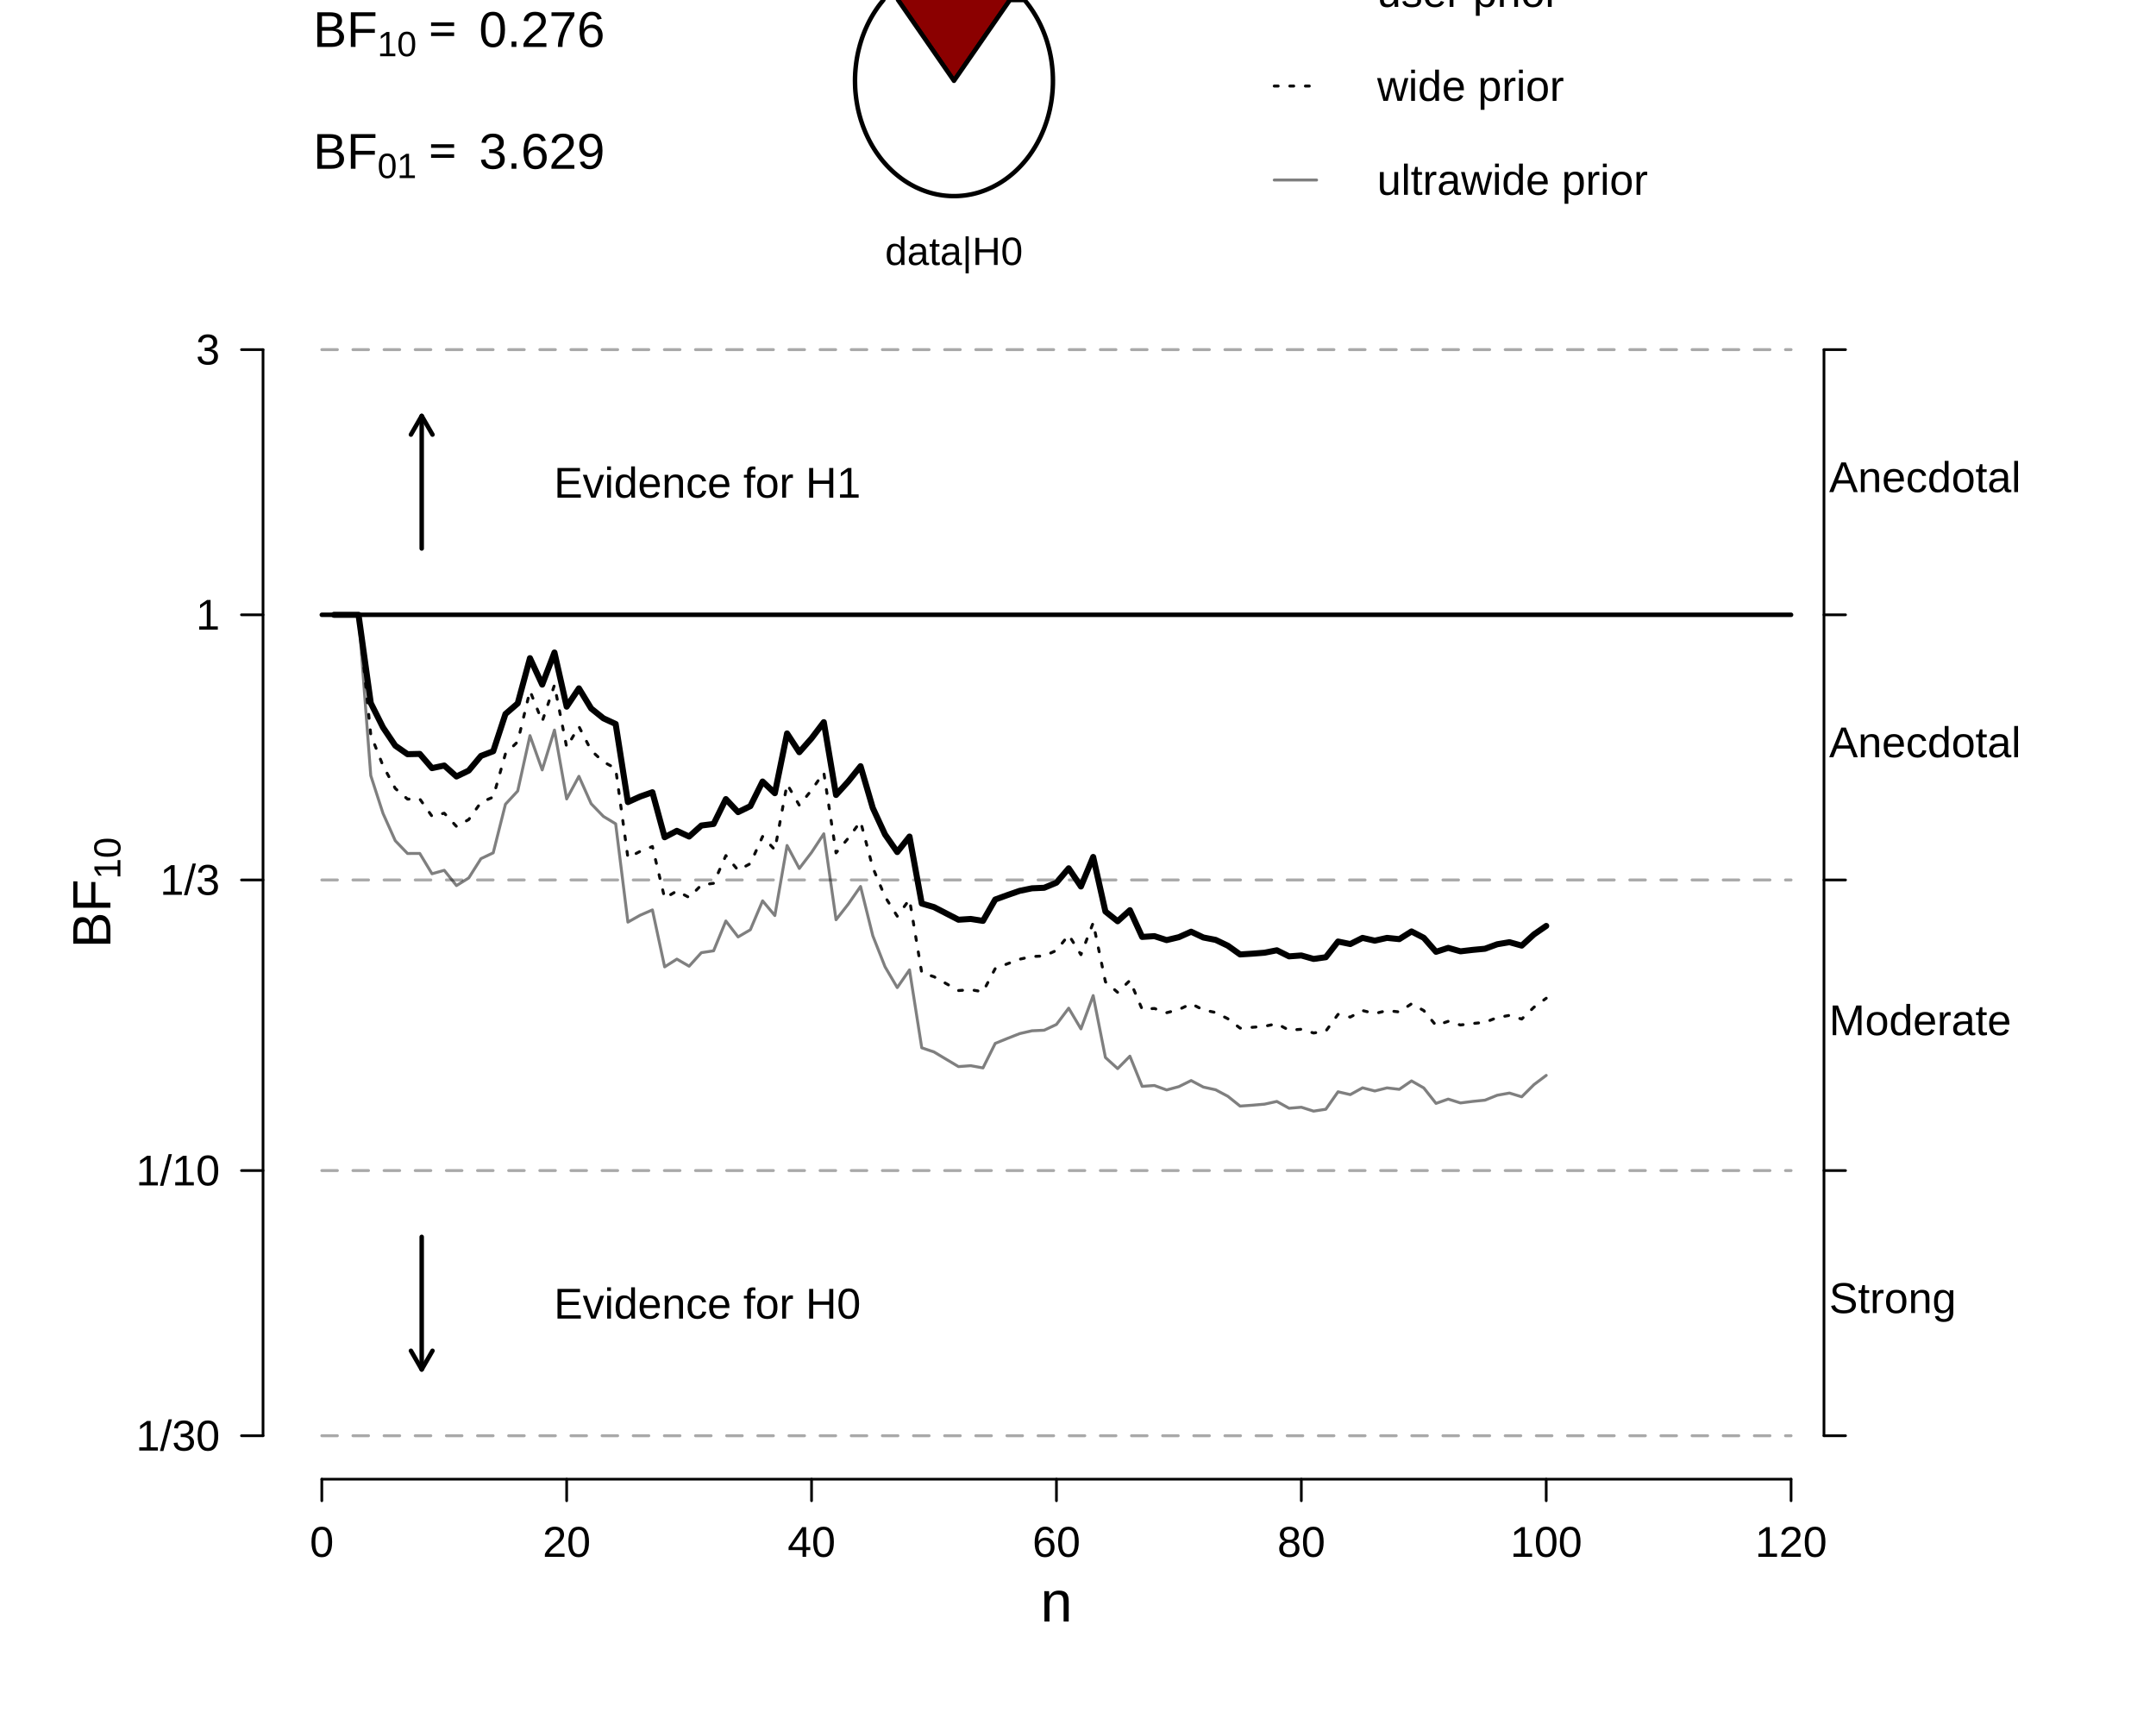
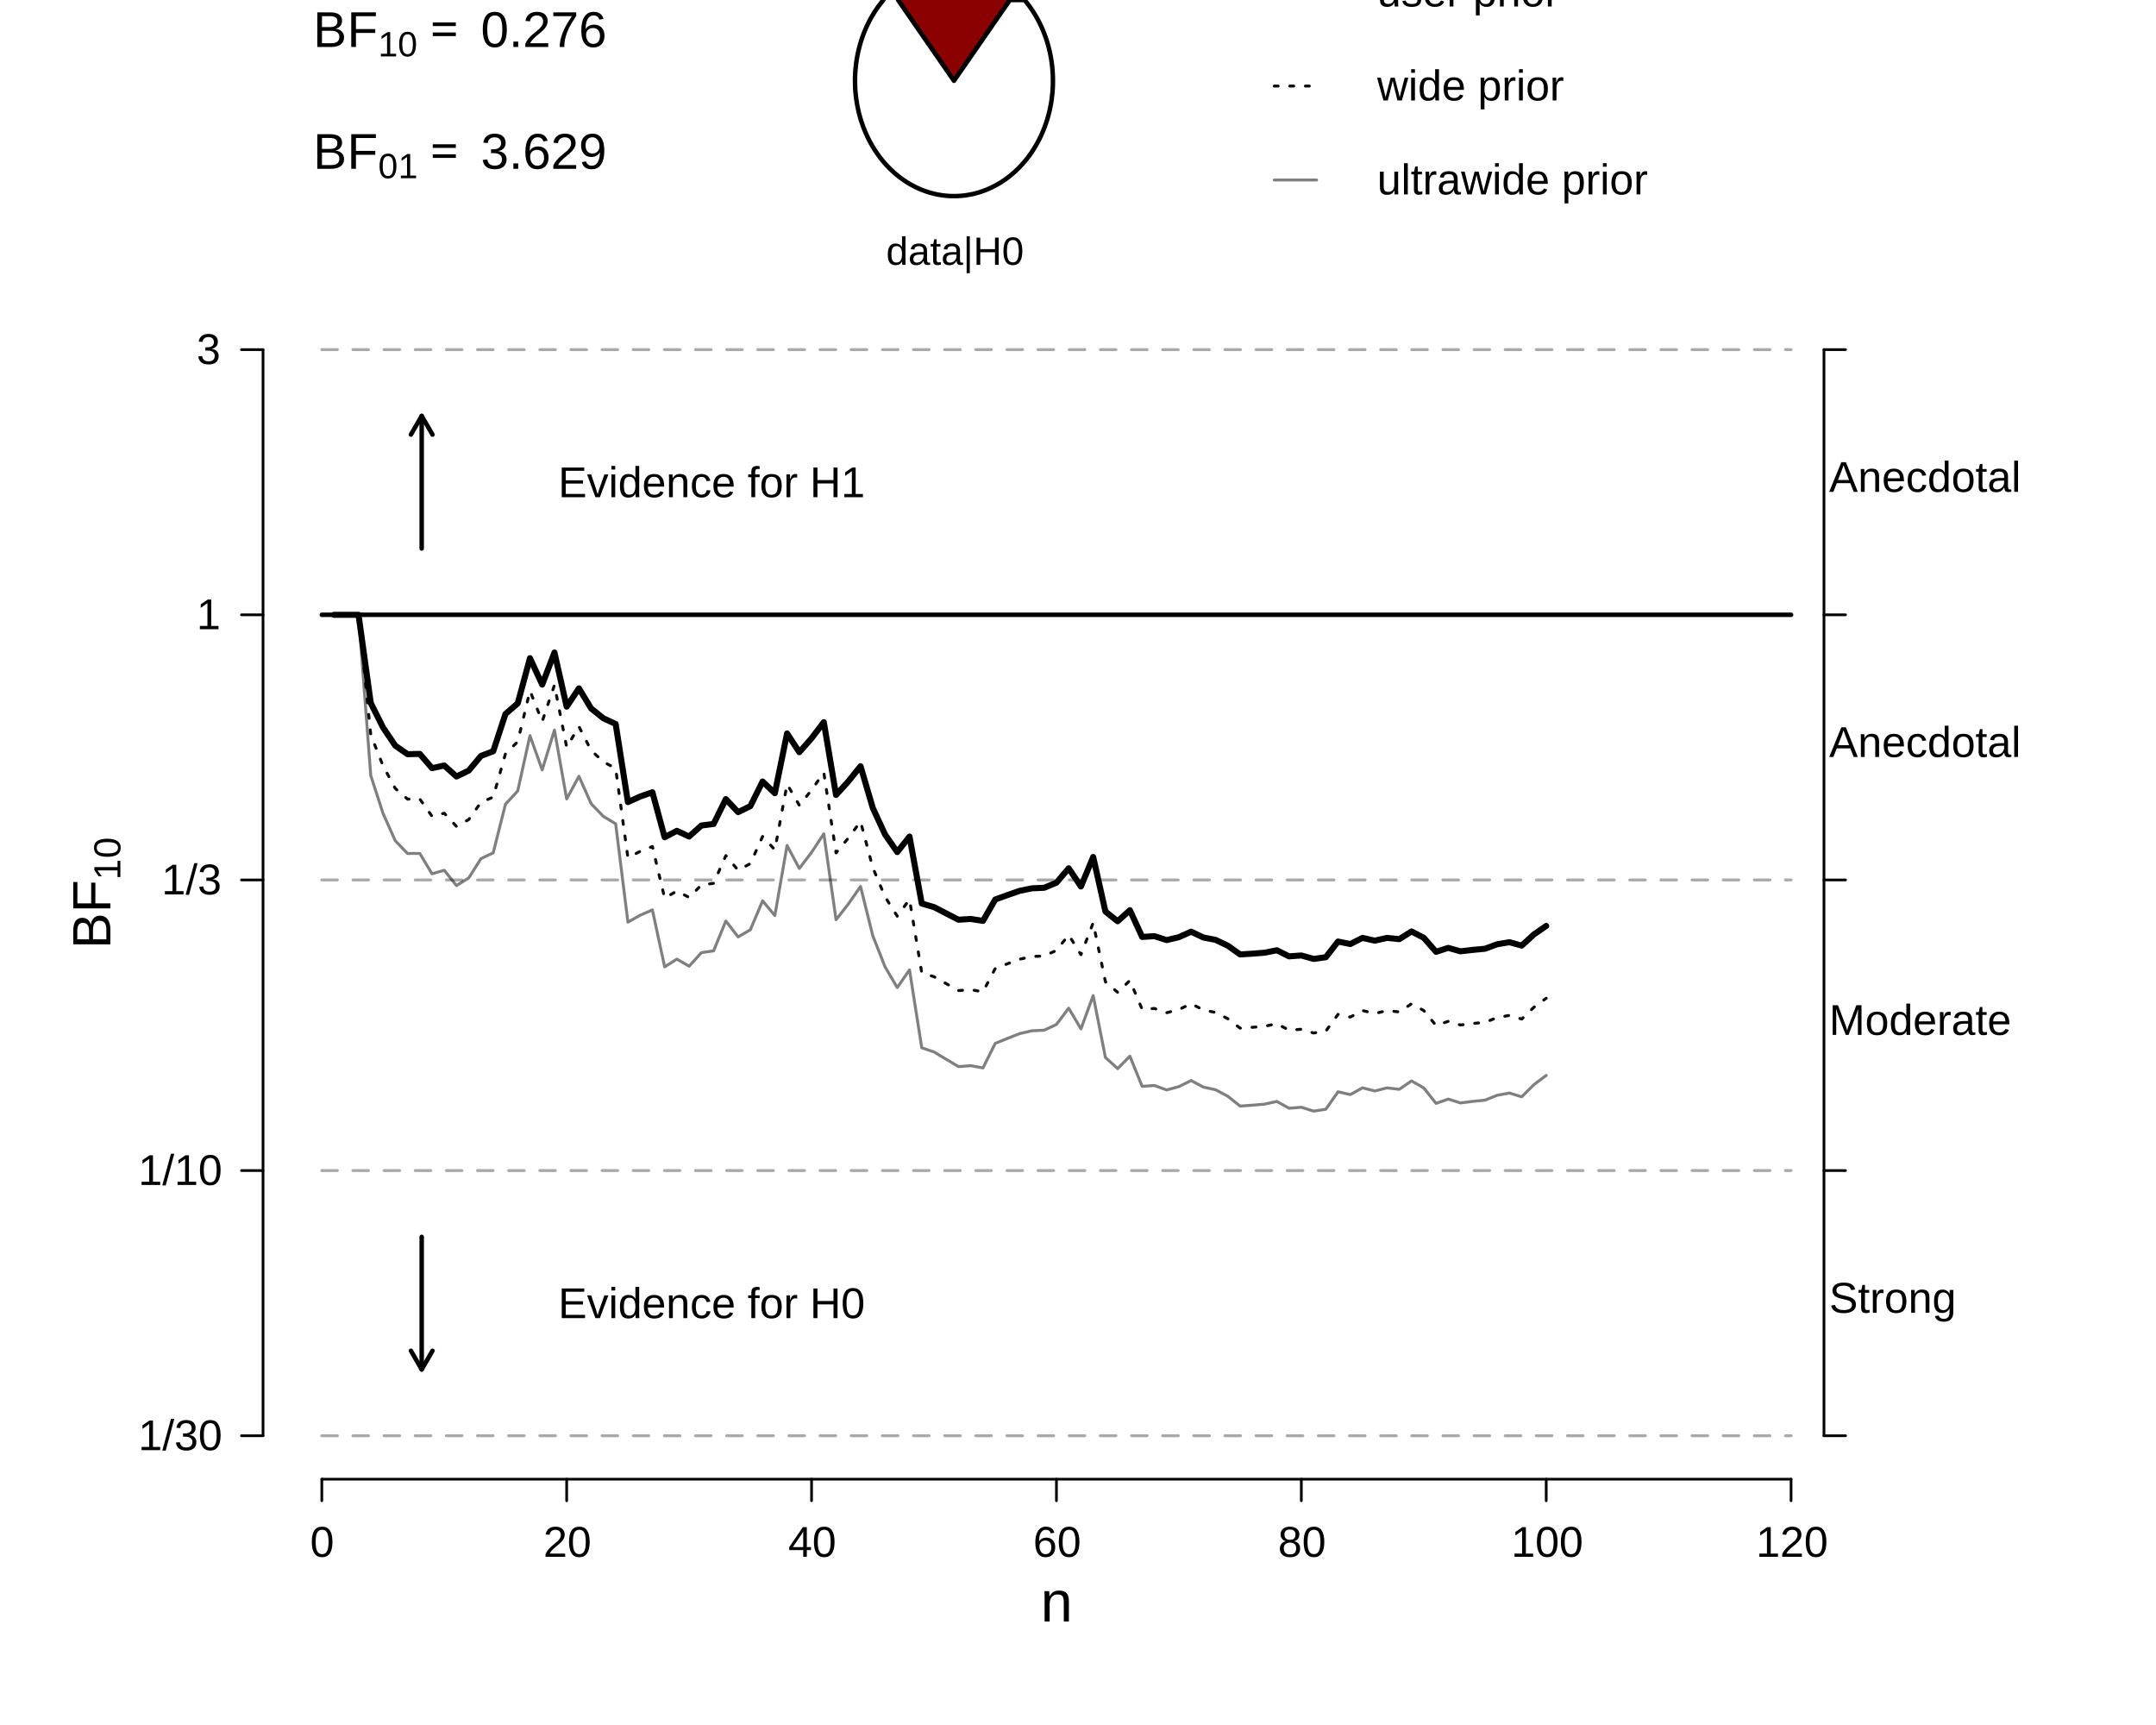
<svg xmlns="http://www.w3.org/2000/svg" viewBox="0 0 720.00 576.00">
  <defs>
    <style type="text/css">
    line, polyline, path, rect, circle {
      fill: none;
      stroke: #000000;
      stroke-linecap: round;
      stroke-linejoin: round;
      stroke-miterlimit: 10.00;
    }
  </style>
  </defs>
  <rect width="100%" height="100%" style="stroke: none; fill: #FFFFFF;" />
  <defs>
    <clipPath id="cpODcuODR8NjE3Ljc2fDQ5My45MnwxMDIuMjQ=">
      <rect x="87.84" y="102.24" width="529.92" height="391.68" />
    </clipPath>
  </defs>
  <polyline points="107.47,479.41 598.13,479.41 " style="stroke-width: 0.98; stroke: #A9A9A9; stroke-dasharray: 5.20,5.20;" clip-path="url(#cpODcuODR8NjE3Ljc2fDQ5My45MnwxMDIuMjQ=)" />
  <polyline points="107.47,390.87 598.13,390.87 " style="stroke-width: 0.98; stroke: #A9A9A9; stroke-dasharray: 5.20,5.20;" clip-path="url(#cpODcuODR8NjE3Ljc2fDQ5My45MnwxMDIuMjQ=)" />
  <polyline points="107.47,293.83 598.13,293.83 " style="stroke-width: 0.98; stroke: #A9A9A9; stroke-dasharray: 5.20,5.20;" clip-path="url(#cpODcuODR8NjE3Ljc2fDQ5My45MnwxMDIuMjQ=)" />
  <polyline points="107.47,205.29 598.13,205.29 " style="stroke-width: 0.98; stroke: #A9A9A9; stroke-dasharray: 5.20,5.20;" clip-path="url(#cpODcuODR8NjE3Ljc2fDQ5My45MnwxMDIuMjQ=)" />
  <polyline points="107.47,116.75 598.13,116.75 " style="stroke-width: 0.98; stroke: #A9A9A9; stroke-dasharray: 5.20,5.20;" clip-path="url(#cpODcuODR8NjE3Ljc2fDQ5My45MnwxMDIuMjQ=)" />
  <polyline points="107.47,205.29 598.13,205.29 " style="stroke-width: 1.50;" clip-path="url(#cpODcuODR8NjE3Ljc2fDQ5My45MnwxMDIuMjQ=)" />
  <defs>
    <clipPath id="cpMHw3MjB8NTc2fDA=">
      <rect x="0.00" y="0.00" width="720.00" height="576.00" />
    </clipPath>
  </defs>
  <line x1="107.47" y1="493.92" x2="598.13" y2="493.92" style="stroke-width: 0.90;" clip-path="url(#cpMHw3MjB8NTc2fDA=)" />
  <line x1="107.47" y1="493.92" x2="107.47" y2="501.12" style="stroke-width: 0.90;" clip-path="url(#cpMHw3MjB8NTc2fDA=)" />
  <line x1="189.24" y1="493.92" x2="189.24" y2="501.12" style="stroke-width: 0.90;" clip-path="url(#cpMHw3MjB8NTc2fDA=)" />
  <line x1="271.02" y1="493.92" x2="271.02" y2="501.12" style="stroke-width: 0.90;" clip-path="url(#cpMHw3MjB8NTc2fDA=)" />
  <line x1="352.80" y1="493.92" x2="352.80" y2="501.12" style="stroke-width: 0.90;" clip-path="url(#cpMHw3MjB8NTc2fDA=)" />
  <line x1="434.58" y1="493.92" x2="434.58" y2="501.12" style="stroke-width: 0.90;" clip-path="url(#cpMHw3MjB8NTc2fDA=)" />
  <line x1="516.36" y1="493.92" x2="516.36" y2="501.12" style="stroke-width: 0.90;" clip-path="url(#cpMHw3MjB8NTc2fDA=)" />
  <line x1="598.13" y1="493.92" x2="598.13" y2="501.12" style="stroke-width: 0.90;" clip-path="url(#cpMHw3MjB8NTc2fDA=)" />
  <g clip-path="url(#cpMHw3MjB8NTc2fDA=)">
-     <text x="103.46" y="519.84" style="font-size: 14.40px; font-family: Liberation Sans;" textLength="8.01px" lengthAdjust="spacingAndGlyphs">0</text>
+     <text x="103.57" y="519.84" style="font-size: 14.40px; font-family: Liberation Sans;" textLength="7.79px" lengthAdjust="spacingAndGlyphs">0</text>
  </g>
  <g clip-path="url(#cpMHw3MjB8NTc2fDA=)">
-     <text x="181.24" y="519.84" style="font-size: 14.40px; font-family: Liberation Sans;" textLength="16.02px" lengthAdjust="spacingAndGlyphs">20</text>
+     <text x="181.46" y="519.84" style="font-size: 14.40px; font-family: Liberation Sans;" textLength="15.57px" lengthAdjust="spacingAndGlyphs">20</text>
  </g>
  <g clip-path="url(#cpMHw3MjB8NTc2fDA=)">
-     <text x="263.01" y="519.84" style="font-size: 14.40px; font-family: Liberation Sans;" textLength="16.02px" lengthAdjust="spacingAndGlyphs">40</text>
+     <text x="263.24" y="519.84" style="font-size: 14.40px; font-family: Liberation Sans;" textLength="15.57px" lengthAdjust="spacingAndGlyphs">40</text>
  </g>
  <g clip-path="url(#cpMHw3MjB8NTc2fDA=)">
-     <text x="344.79" y="519.84" style="font-size: 14.40px; font-family: Liberation Sans;" textLength="16.02px" lengthAdjust="spacingAndGlyphs">60</text>
+     <text x="345.01" y="519.84" style="font-size: 14.40px; font-family: Liberation Sans;" textLength="15.57px" lengthAdjust="spacingAndGlyphs">60</text>
  </g>
  <g clip-path="url(#cpMHw3MjB8NTc2fDA=)">
-     <text x="426.57" y="519.84" style="font-size: 14.40px; font-family: Liberation Sans;" textLength="16.02px" lengthAdjust="spacingAndGlyphs">80</text>
+     <text x="426.79" y="519.84" style="font-size: 14.40px; font-family: Liberation Sans;" textLength="15.57px" lengthAdjust="spacingAndGlyphs">80</text>
  </g>
  <g clip-path="url(#cpMHw3MjB8NTc2fDA=)">
-     <text x="504.34" y="519.84" style="font-size: 14.40px; font-family: Liberation Sans;" textLength="24.03px" lengthAdjust="spacingAndGlyphs">100</text>
+     <text x="504.68" y="519.84" style="font-size: 14.40px; font-family: Liberation Sans;" textLength="23.36px" lengthAdjust="spacingAndGlyphs">100</text>
  </g>
  <g clip-path="url(#cpMHw3MjB8NTc2fDA=)">
-     <text x="586.12" y="519.84" style="font-size: 14.40px; font-family: Liberation Sans;" textLength="24.03px" lengthAdjust="spacingAndGlyphs">120</text>
+     <text x="586.45" y="519.84" style="font-size: 14.40px; font-family: Liberation Sans;" textLength="23.36px" lengthAdjust="spacingAndGlyphs">120</text>
  </g>
  <line x1="87.84" y1="479.41" x2="87.84" y2="116.75" style="stroke-width: 0.90;" clip-path="url(#cpMHw3MjB8NTc2fDA=)" />
  <line x1="87.84" y1="479.41" x2="80.64" y2="479.41" style="stroke-width: 0.90;" clip-path="url(#cpMHw3MjB8NTc2fDA=)" />
  <line x1="87.84" y1="390.87" x2="80.64" y2="390.87" style="stroke-width: 0.90;" clip-path="url(#cpMHw3MjB8NTc2fDA=)" />
  <line x1="87.84" y1="293.83" x2="80.64" y2="293.83" style="stroke-width: 0.90;" clip-path="url(#cpMHw3MjB8NTc2fDA=)" />
  <line x1="87.84" y1="205.29" x2="80.64" y2="205.29" style="stroke-width: 0.90;" clip-path="url(#cpMHw3MjB8NTc2fDA=)" />
  <line x1="87.84" y1="116.75" x2="80.64" y2="116.75" style="stroke-width: 0.90;" clip-path="url(#cpMHw3MjB8NTc2fDA=)" />
  <g clip-path="url(#cpMHw3MjB8NTc2fDA=)">
-     <text x="45.41" y="484.37" style="font-size: 14.40px; font-family: Liberation Sans;" textLength="28.03px" lengthAdjust="spacingAndGlyphs">1/30</text>
+     <text x="46.19" y="484.23" style="font-size: 14.40px; font-family: Liberation Sans;" textLength="27.25px" lengthAdjust="spacingAndGlyphs">1/30</text>
  </g>
  <g clip-path="url(#cpMHw3MjB8NTc2fDA=)">
-     <text x="45.41" y="395.82" style="font-size: 14.40px; font-family: Liberation Sans;" textLength="28.03px" lengthAdjust="spacingAndGlyphs">1/10</text>
+     <text x="46.19" y="395.68" style="font-size: 14.40px; font-family: Liberation Sans;" textLength="27.25px" lengthAdjust="spacingAndGlyphs">1/10</text>
  </g>
  <g clip-path="url(#cpMHw3MjB8NTc2fDA=)">
-     <text x="53.42" y="298.79" style="font-size: 14.40px; font-family: Liberation Sans;" textLength="20.02px" lengthAdjust="spacingAndGlyphs">1/3</text>
+     <text x="53.98" y="298.65" style="font-size: 14.40px; font-family: Liberation Sans;" textLength="19.46px" lengthAdjust="spacingAndGlyphs">1/3</text>
  </g>
  <g clip-path="url(#cpMHw3MjB8NTc2fDA=)">
-     <text x="65.43" y="210.24" style="font-size: 14.40px; font-family: Liberation Sans;" textLength="8.01px" lengthAdjust="spacingAndGlyphs">1</text>
+     <text x="65.65" y="210.10" style="font-size: 14.40px; font-family: Liberation Sans;" textLength="7.79px" lengthAdjust="spacingAndGlyphs">1</text>
  </g>
  <g clip-path="url(#cpMHw3MjB8NTc2fDA=)">
-     <text x="65.43" y="121.70" style="font-size: 14.40px; font-family: Liberation Sans;" textLength="8.01px" lengthAdjust="spacingAndGlyphs">3</text>
+     <text x="65.65" y="121.56" style="font-size: 14.40px; font-family: Liberation Sans;" textLength="7.79px" lengthAdjust="spacingAndGlyphs">3</text>
  </g>
  <g clip-path="url(#cpMHw3MjB8NTc2fDA=)">
-     <text x="610.84" y="164.32" style="font-size: 14.40px; font-family: Liberation Sans;" textLength="64.05px" lengthAdjust="spacingAndGlyphs">Anecdotal</text>
+     <text x="610.84" y="164.23" style="font-size: 14.40px; font-family: Liberation Sans;" textLength="62.27px" lengthAdjust="spacingAndGlyphs">Anecdotal</text>
  </g>
  <g clip-path="url(#cpMHw3MjB8NTc2fDA=)">
-     <text x="610.84" y="252.86" style="font-size: 14.40px; font-family: Liberation Sans;" textLength="64.05px" lengthAdjust="spacingAndGlyphs">Anecdotal</text>
+     <text x="610.84" y="252.77" style="font-size: 14.40px; font-family: Liberation Sans;" textLength="62.27px" lengthAdjust="spacingAndGlyphs">Anecdotal</text>
  </g>
  <g clip-path="url(#cpMHw3MjB8NTc2fDA=)">
-     <text x="610.84" y="345.65" style="font-size: 14.40px; font-family: Liberation Sans;" textLength="60.83px" lengthAdjust="spacingAndGlyphs">Moderate</text>
+     <text x="610.84" y="345.56" style="font-size: 14.40px; font-family: Liberation Sans;" textLength="59.14px" lengthAdjust="spacingAndGlyphs">Moderate</text>
  </g>
  <g clip-path="url(#cpMHw3MjB8NTc2fDA=)">
-     <text x="610.84" y="438.44" style="font-size: 14.40px; font-family: Liberation Sans;" textLength="42.43px" lengthAdjust="spacingAndGlyphs">Strong</text>
+     <text x="610.84" y="438.35" style="font-size: 14.40px; font-family: Liberation Sans;" textLength="41.25px" lengthAdjust="spacingAndGlyphs">Strong</text>
  </g>
  <line x1="609.12" y1="479.41" x2="609.12" y2="116.75" style="stroke-width: 0.90;" clip-path="url(#cpMHw3MjB8NTc2fDA=)" />
  <line x1="609.12" y1="479.41" x2="616.32" y2="479.41" style="stroke-width: 0.90;" clip-path="url(#cpMHw3MjB8NTc2fDA=)" />
  <line x1="609.12" y1="390.87" x2="616.32" y2="390.87" style="stroke-width: 0.90;" clip-path="url(#cpMHw3MjB8NTc2fDA=)" />
  <line x1="609.12" y1="293.83" x2="616.32" y2="293.83" style="stroke-width: 0.90;" clip-path="url(#cpMHw3MjB8NTc2fDA=)" />
  <line x1="609.12" y1="205.29" x2="616.32" y2="205.29" style="stroke-width: 0.90;" clip-path="url(#cpMHw3MjB8NTc2fDA=)" />
  <line x1="609.12" y1="116.75" x2="616.32" y2="116.75" style="stroke-width: 0.90;" clip-path="url(#cpMHw3MjB8NTc2fDA=)" />
  <g clip-path="url(#cpMHw3MjB8NTc2fDA=)">
-     <text transform="translate(36.87,316.59) rotate(-90)" style="font-size: 18.00px; font-family: Liberation Sans;" textLength="12.01px" lengthAdjust="spacingAndGlyphs">B</text>
+     <text transform="translate(36.86,316.81) rotate(-90)" style="font-size: 18.00px; font-family: Liberation Sans;" textLength="12.01px" lengthAdjust="spacingAndGlyphs">B</text>
  </g>
  <g clip-path="url(#cpMHw3MjB8NTc2fDA=)">
-     <text transform="translate(36.87,304.58) rotate(-90)" style="font-size: 18.00px; font-family: Liberation Sans;" textLength="11.00px" lengthAdjust="spacingAndGlyphs">F</text>
+     <text transform="translate(36.86,304.80) rotate(-90)" style="font-size: 18.00px; font-family: Liberation Sans;" textLength="11.00px" lengthAdjust="spacingAndGlyphs">F</text>
  </g>
  <g clip-path="url(#cpMHw3MjB8NTc2fDA=)">
-     <text transform="translate(40.20,293.59) rotate(-90)" style="font-size: 12.60px; font-family: Liberation Sans;" textLength="7.01px" lengthAdjust="spacingAndGlyphs">1</text>
+     <text transform="translate(40.19,293.81) rotate(-90)" style="font-size: 12.60px; font-family: Liberation Sans;" textLength="7.23px" lengthAdjust="spacingAndGlyphs">1</text>
  </g>
  <g clip-path="url(#cpMHw3MjB8NTc2fDA=)">
-     <text transform="translate(40.20,286.58) rotate(-90)" style="font-size: 12.60px; font-family: Liberation Sans;" textLength="7.01px" lengthAdjust="spacingAndGlyphs">0</text>
+     <text transform="translate(40.19,286.58) rotate(-90)" style="font-size: 12.60px; font-family: Liberation Sans;" textLength="7.23px" lengthAdjust="spacingAndGlyphs">0</text>
  </g>
  <g clip-path="url(#cpMHw3MjB8NTc2fDA=)">
-     <text x="347.46" y="541.44" style="font-size: 19.20px; font-family: Liberation Sans;" textLength="10.68px" lengthAdjust="spacingAndGlyphs">n</text>
+     <text x="347.52" y="541.44" style="font-size: 19.20px; font-family: Liberation Sans;" textLength="10.57px" lengthAdjust="spacingAndGlyphs">n</text>
  </g>
  <line x1="140.83" y1="183.15" x2="140.83" y2="138.88" style="stroke-width: 1.50;" clip-path="url(#cpMHw3MjB8NTc2fDA=)" />
  <polyline points="144.43,145.12 140.83,138.88 137.23,145.12 " style="stroke-width: 1.50;" clip-path="url(#cpMHw3MjB8NTc2fDA=)" />
  <g clip-path="url(#cpMHw3MjB8NTc2fDA=)">
-     <text x="184.99" y="166.17" style="font-size: 14.40px; font-family: Liberation Sans;" textLength="102.45px" lengthAdjust="spacingAndGlyphs">Evidence for H1</text>
+     <text x="186.41" y="166.02" style="font-size: 14.40px; font-family: Liberation Sans;" textLength="99.61px" lengthAdjust="spacingAndGlyphs">Evidence for H1</text>
  </g>
  <line x1="140.83" y1="413.01" x2="140.83" y2="457.28" style="stroke-width: 1.50;" clip-path="url(#cpMHw3MjB8NTc2fDA=)" />
  <polyline points="137.23,451.04 140.83,457.28 144.43,451.04 " style="stroke-width: 1.50;" clip-path="url(#cpMHw3MjB8NTc2fDA=)" />
  <g clip-path="url(#cpMHw3MjB8NTc2fDA=)">
-     <text x="184.99" y="440.29" style="font-size: 14.40px; font-family: Liberation Sans;" textLength="102.45px" lengthAdjust="spacingAndGlyphs">Evidence for H0</text>
+     <text x="186.41" y="440.14" style="font-size: 14.40px; font-family: Liberation Sans;" textLength="99.61px" lengthAdjust="spacingAndGlyphs">Evidence for H0</text>
  </g>
  <g clip-path="url(#cpMHw3MjB8NTc2fDA=)">
-     <text x="104.59" y="15.67" style="font-size: 16.80px; font-family: Liberation Sans;" textLength="11.21px" lengthAdjust="spacingAndGlyphs">B</text>
+     <text x="104.59" y="15.69" style="font-size: 16.80px; font-family: Liberation Sans;" textLength="11.34px" lengthAdjust="spacingAndGlyphs">B</text>
  </g>
  <g clip-path="url(#cpMHw3MjB8NTc2fDA=)">
-     <text x="115.79" y="15.67" style="font-size: 16.80px; font-family: Liberation Sans;" textLength="10.26px" lengthAdjust="spacingAndGlyphs">F</text>
+     <text x="115.93" y="15.69" style="font-size: 16.80px; font-family: Liberation Sans;" textLength="10.38px" lengthAdjust="spacingAndGlyphs">F</text>
  </g>
  <g clip-path="url(#cpMHw3MjB8NTc2fDA=)">
-     <text x="126.05" y="18.78" style="font-size: 11.76px; font-family: Liberation Sans;" textLength="13.08px" lengthAdjust="spacingAndGlyphs">10</text>
+     <text x="126.31" y="18.83" style="font-size: 11.76px; font-family: Liberation Sans;" textLength="13.35px" lengthAdjust="spacingAndGlyphs">10</text>
  </g>
  <g clip-path="url(#cpMHw3MjB8NTc2fDA=)">
-     <text x="143.02" y="15.67" style="font-size: 16.80px; font-family: Symbola;" textLength="13.05px" lengthAdjust="spacingAndGlyphs">=</text>
+     <text x="143.59" y="15.69" style="font-size: 16.80px; font-family: Symbola;" textLength="13.05px" lengthAdjust="spacingAndGlyphs">=</text>
  </g>
  <g clip-path="url(#cpMHw3MjB8NTc2fDA=)">
-     <text x="159.96" y="15.67" style="font-size: 16.80px; font-family: Liberation Sans;" textLength="42.04px" lengthAdjust="spacingAndGlyphs">0.276</text>
+     <text x="160.57" y="15.69" style="font-size: 16.80px; font-family: Liberation Sans;" textLength="42.54px" lengthAdjust="spacingAndGlyphs">0.276</text>
  </g>
  <g clip-path="url(#cpMHw3MjB8NTc2fDA=)">
-     <text x="104.59" y="56.35" style="font-size: 16.80px; font-family: Liberation Sans;" textLength="11.21px" lengthAdjust="spacingAndGlyphs">B</text>
+     <text x="104.59" y="56.37" style="font-size: 16.80px; font-family: Liberation Sans;" textLength="11.34px" lengthAdjust="spacingAndGlyphs">B</text>
  </g>
  <g clip-path="url(#cpMHw3MjB8NTc2fDA=)">
-     <text x="115.79" y="56.35" style="font-size: 16.80px; font-family: Liberation Sans;" textLength="10.26px" lengthAdjust="spacingAndGlyphs">F</text>
+     <text x="115.93" y="56.37" style="font-size: 16.80px; font-family: Liberation Sans;" textLength="10.38px" lengthAdjust="spacingAndGlyphs">F</text>
  </g>
  <g clip-path="url(#cpMHw3MjB8NTc2fDA=)">
-     <text x="126.05" y="59.46" style="font-size: 11.76px; font-family: Liberation Sans;" textLength="6.54px" lengthAdjust="spacingAndGlyphs">0</text>
+     <text x="126.31" y="59.51" style="font-size: 11.76px; font-family: Liberation Sans;" textLength="6.67px" lengthAdjust="spacingAndGlyphs">0</text>
  </g>
  <g clip-path="url(#cpMHw3MjB8NTc2fDA=)">
-     <text x="132.59" y="59.46" style="font-size: 11.76px; font-family: Liberation Sans;" textLength="6.54px" lengthAdjust="spacingAndGlyphs">1</text>
+     <text x="132.98" y="59.51" style="font-size: 11.76px; font-family: Liberation Sans;" textLength="6.67px" lengthAdjust="spacingAndGlyphs">1</text>
  </g>
  <g clip-path="url(#cpMHw3MjB8NTc2fDA=)">
-     <text x="143.02" y="56.35" style="font-size: 16.80px; font-family: Symbola;" textLength="13.05px" lengthAdjust="spacingAndGlyphs">=</text>
+     <text x="143.59" y="56.37" style="font-size: 16.80px; font-family: Symbola;" textLength="13.05px" lengthAdjust="spacingAndGlyphs">=</text>
  </g>
  <g clip-path="url(#cpMHw3MjB8NTc2fDA=)">
-     <text x="159.96" y="56.35" style="font-size: 16.80px; font-family: Liberation Sans;" textLength="42.04px" lengthAdjust="spacingAndGlyphs">3.629</text>
+     <text x="160.57" y="56.37" style="font-size: 16.80px; font-family: Liberation Sans;" textLength="42.54px" lengthAdjust="spacingAndGlyphs">3.629</text>
  </g>
  <polyline points="299.90,0.00 318.58,26.98 337.26,0.00 " style="stroke-width: 1.50; fill: #8B0000;" clip-path="url(#cpMHw3MjB8NTc2fDA=)" />
  <polyline points="295.01,0.00 294.74,0.32 294.03,1.22 293.33,2.14 292.67,3.09 292.03,4.06 291.42,5.05 290.83,6.07 290.28,7.10 289.75,8.16 289.25,9.24 288.78,10.33 288.34,11.45 287.93,12.57 287.56,13.71 287.21,14.87 286.90,16.04 286.61,17.21 286.36,18.40 286.14,19.60 285.96,20.80 285.81,22.01 285.69,23.23 285.60,24.45 285.55,25.67 285.53,26.89 285.55,28.12 285.59,29.34 285.67,30.56 285.79,31.78 285.94,32.99 286.12,34.19 286.33,35.39 286.57,36.58 286.85,37.76 287.16,38.93 287.50,40.09 287.88,41.23 288.28,42.36 288.72,43.47 289.18,44.57 289.68,45.65 290.20,46.71 290.75,47.75 291.33,48.77 291.94,49.77 292.57,50.74 293.24,51.69 293.92,52.62 294.63,53.52 295.37,54.39 296.13,55.24 296.91,56.05 297.72,56.84 298.54,57.60 299.39,58.32 300.25,59.02 301.13,59.68 302.03,60.31 302.95,60.91 303.88,61.47 304.83,61.99 305.79,62.49 306.77,62.94 307.76,63.36 308.75,63.74 309.76,64.09 310.78,64.40 311.80,64.67 312.83,64.90 313.87,65.09 314.91,65.25 315.96,65.36 317.01,65.44 318.06,65.48 319.11,65.48 320.16,65.44 321.20,65.36 322.25,65.25 323.29,65.09 324.33,64.90 325.36,64.67 326.38,64.40 327.40,64.09 328.41,63.74 329.41,63.36 330.39,62.94 331.37,62.49 332.33,61.99 333.28,61.47 334.21,60.91 335.13,60.31 336.03,59.68 336.91,59.02 337.78,58.32 338.62,57.60 339.45,56.84 340.25,56.05 341.03,55.24 341.79,54.39 342.53,53.52 343.24,52.62 343.93,51.69 344.59,50.74 345.22,49.77 345.83,48.77 346.41,47.75 346.96,46.71 347.49,45.65 347.98,44.57 348.45,43.47 348.88,42.36 349.28,41.23 349.66,40.09 350.00,38.93 350.31,37.76 350.59,36.58 350.83,35.39 351.05,34.19 351.23,32.99 351.37,31.78 351.49,30.56 351.57,29.34 351.62,28.12 351.63,26.89 351.61,25.67 351.56,24.45 351.47,23.23 351.35,22.01 351.20,20.80 351.02,19.60 350.80,18.40 350.55,17.21 350.27,16.04 349.95,14.87 349.61,13.71 349.23,12.57 348.82,11.45 348.38,10.33 347.91,9.24 347.41,8.16 346.88,7.10 346.33,6.07 345.74,5.05 345.13,4.06 344.49,3.09 343.83,2.14 343.14,1.22 342.42,0.32 342.15,0.00 337.26,0.00 318.58,26.98 299.90,0.00 " style="stroke-width: 1.50; fill: #FFFFFF;" clip-path="url(#cpMHw3MjB8NTc2fDA=)" />
  <g clip-path="url(#cpMHw3MjB8NTc2fDA=)">
-     <text x="295.58" y="88.48" style="font-size: 13.20px; font-family: Liberation Sans;" textLength="45.99px" lengthAdjust="spacingAndGlyphs">data|H0</text>
+     <text x="295.93" y="88.43" style="font-size: 13.20px; font-family: Liberation Sans;" textLength="45.30px" lengthAdjust="spacingAndGlyphs">data|H0</text>
  </g>
  <polyline points="111.56,205.29 115.64,205.29 119.73,205.29 123.82,234.75 127.91,242.91 132.00,248.98 136.09,251.83 140.18,251.74 144.27,256.49 148.36,255.62 152.44,259.28 156.53,257.31 160.62,252.41 164.71,250.85 168.80,238.41 172.89,234.88 176.98,219.77 181.07,228.60 185.16,217.88 189.24,235.96 193.33,229.85 197.42,236.57 201.51,239.85 205.60,241.74 209.69,267.83 213.78,265.98 217.87,264.54 221.96,279.57 226.04,277.43 230.13,279.33 234.22,275.65 238.31,275.13 242.40,266.83 246.49,271.18 250.58,269.18 254.67,260.96 258.76,264.86 262.84,244.90 266.93,251.17 271.02,246.53 275.11,241.14 279.20,265.45 283.29,260.93 287.38,255.84 291.47,269.79 295.56,278.64 299.64,284.51 303.73,279.34 307.82,301.70 311.91,302.89 316.00,305.00 320.09,307.11 324.18,306.85 328.27,307.49 332.36,300.36 336.44,298.88 340.53,297.46 344.62,296.62 348.71,296.44 352.80,294.74 356.89,289.94 360.98,296.01 365.07,286.15 369.16,304.37 373.24,307.62 377.33,303.93 381.42,312.85 385.51,312.59 389.60,313.91 393.69,312.93 397.78,311.11 401.87,313.04 405.96,313.84 410.04,315.78 414.13,318.70 418.22,318.44 422.31,318.12 426.40,317.31 430.49,319.34 434.58,319.04 438.67,320.20 442.76,319.63 446.84,314.39 450.93,315.23 455.02,313.17 459.11,314.10 463.20,313.17 467.29,313.59 471.38,311.02 475.47,313.14 479.56,317.82 483.64,316.51 487.73,317.66 491.82,317.18 495.91,316.80 500.00,315.30 504.09,314.61 508.18,315.75 512.27,312.01 516.36,309.18 " style="stroke-width: 2.02;" clip-path="url(#cpMHw3MjB8NTc2fDA=)" />
  <polyline points="111.56,205.29 115.64,205.29 119.73,205.29 123.82,258.97 127.91,271.61 132.00,280.73 136.09,284.99 140.18,284.97 144.27,291.76 148.36,290.61 152.44,295.71 156.53,293.17 160.62,286.71 164.71,284.77 168.80,268.54 172.89,264.12 176.98,245.63 181.07,257.09 185.16,243.77 189.24,266.78 193.33,259.22 197.42,268.38 201.51,272.61 205.60,275.08 209.69,307.91 213.78,305.61 217.87,303.83 221.96,322.85 226.04,320.26 230.13,322.63 234.22,318.11 238.31,317.49 242.40,307.53 246.49,312.85 250.58,310.46 254.67,300.80 258.76,305.71 262.84,282.32 266.93,289.99 271.02,284.63 275.11,278.41 279.20,307.11 283.29,301.88 287.38,296.00 291.47,312.45 295.56,322.82 299.64,329.77 303.73,323.85 307.82,349.87 311.91,351.26 316.00,353.71 320.09,356.15 324.18,355.85 328.27,356.59 332.36,348.40 336.44,346.74 340.53,345.13 344.62,344.19 348.71,344.00 352.80,342.08 356.89,336.64 360.98,343.56 365.07,332.44 369.16,353.11 373.24,356.82 377.33,352.67 381.42,362.75 385.51,362.46 389.60,363.95 393.69,362.84 397.78,360.81 401.87,362.99 405.96,363.89 410.04,366.06 414.13,369.34 418.22,369.04 422.31,368.69 426.40,367.79 430.49,370.06 434.58,369.72 438.67,371.02 442.76,370.39 446.84,364.56 450.93,365.50 455.02,363.24 459.11,364.29 463.20,363.26 467.29,363.74 471.38,360.93 475.47,363.27 479.56,368.44 483.64,367.00 487.73,368.29 491.82,367.77 495.91,367.36 500.00,365.72 504.09,364.98 508.18,366.24 512.27,362.17 516.36,359.09 " style="stroke-width: 0.98; stroke: #000000; stroke-opacity: 0.50;" clip-path="url(#cpMHw3MjB8NTc2fDA=)" />
  <polyline points="111.56,205.29 115.64,205.29 119.73,205.29 123.82,245.37 127.91,255.70 132.00,263.27 136.09,266.83 140.18,266.77 144.27,272.56 148.36,271.54 152.44,275.95 156.53,273.66 160.62,267.92 164.71,266.15 168.80,251.68 172.89,247.66 176.98,230.67 181.07,240.90 185.16,228.76 189.24,249.50 193.33,242.59 197.42,250.59 201.51,254.39 205.60,256.59 209.69,286.39 213.78,284.29 217.87,282.66 221.96,299.91 226.04,297.51 230.13,299.67 234.22,295.52 238.31,294.94 242.40,285.69 246.49,290.59 250.58,288.37 254.67,279.31 258.76,283.77 262.84,261.83 266.93,268.89 271.02,263.83 275.11,257.96 279.20,284.79 283.29,279.85 287.38,274.30 291.47,289.70 295.56,299.44 299.64,305.93 303.73,300.31 307.82,324.83 311.91,326.14 316.00,328.45 320.09,330.76 324.18,330.48 328.27,331.17 332.36,323.41 336.44,321.82 340.53,320.29 344.62,319.39 348.71,319.21 352.80,317.36 356.89,312.18 360.98,318.77 365.07,308.14 369.16,327.84 373.24,331.36 377.33,327.39 381.42,337.01 385.51,336.74 389.60,338.16 393.69,337.10 397.78,335.15 401.87,337.23 405.96,338.09 410.04,340.17 414.13,343.31 418.22,343.03 422.31,342.69 426.40,341.83 430.49,344.00 434.58,343.68 438.67,344.93 442.76,344.31 446.84,338.71 450.93,339.61 455.02,337.43 459.11,338.44 463.20,337.44 467.29,337.90 471.38,335.18 475.47,337.44 479.56,342.42 483.64,341.03 487.73,342.26 491.82,341.76 495.91,341.36 500.00,339.77 504.09,339.05 508.18,340.27 512.27,336.32 516.36,333.33 " style="stroke-width: 0.98; stroke: #000000; stroke-opacity: 0.95; stroke-dasharray: 1.30,3.90;" clip-path="url(#cpMHw3MjB8NTc2fDA=)" />
  <line x1="425.54" y1="28.73" x2="439.68" y2="28.73" style="stroke-width: 0.98; stroke: #000000; stroke-opacity: 0.95; stroke-dasharray: 1.30,3.90;" clip-path="url(#cpMHw3MjB8NTc2fDA=)" />
  <line x1="425.54" y1="60.11" x2="439.68" y2="60.11" style="stroke-width: 0.98; stroke: #000000; stroke-opacity: 0.50;" clip-path="url(#cpMHw3MjB8NTc2fDA=)" />
  <g clip-path="url(#cpMHw3MjB8NTc2fDA=)">
-     <text x="459.89" y="2.30" style="font-size: 14.40px; font-family: Liberation Sans;" textLength="60.82px" lengthAdjust="spacingAndGlyphs">user prior</text>
+     <text x="459.89" y="2.16" style="font-size: 14.40px; font-family: Liberation Sans;" textLength="59.13px" lengthAdjust="spacingAndGlyphs">user prior</text>
  </g>
  <g clip-path="url(#cpMHw3MjB8NTc2fDA=)">
-     <text x="459.89" y="33.68" style="font-size: 14.40px; font-family: Liberation Sans;" textLength="62.42px" lengthAdjust="spacingAndGlyphs">wide prior</text>
+     <text x="459.89" y="33.54" style="font-size: 14.40px; font-family: Liberation Sans;" textLength="60.69px" lengthAdjust="spacingAndGlyphs">wide prior</text>
  </g>
  <g clip-path="url(#cpMHw3MjB8NTc2fDA=)">
-     <text x="459.89" y="65.06" style="font-size: 14.40px; font-family: Liberation Sans;" textLength="90.44px" lengthAdjust="spacingAndGlyphs">ultrawide prior</text>
+     <text x="459.89" y="64.92" style="font-size: 14.40px; font-family: Liberation Sans;" textLength="87.92px" lengthAdjust="spacingAndGlyphs">ultrawide prior</text>
  </g>
</svg>
